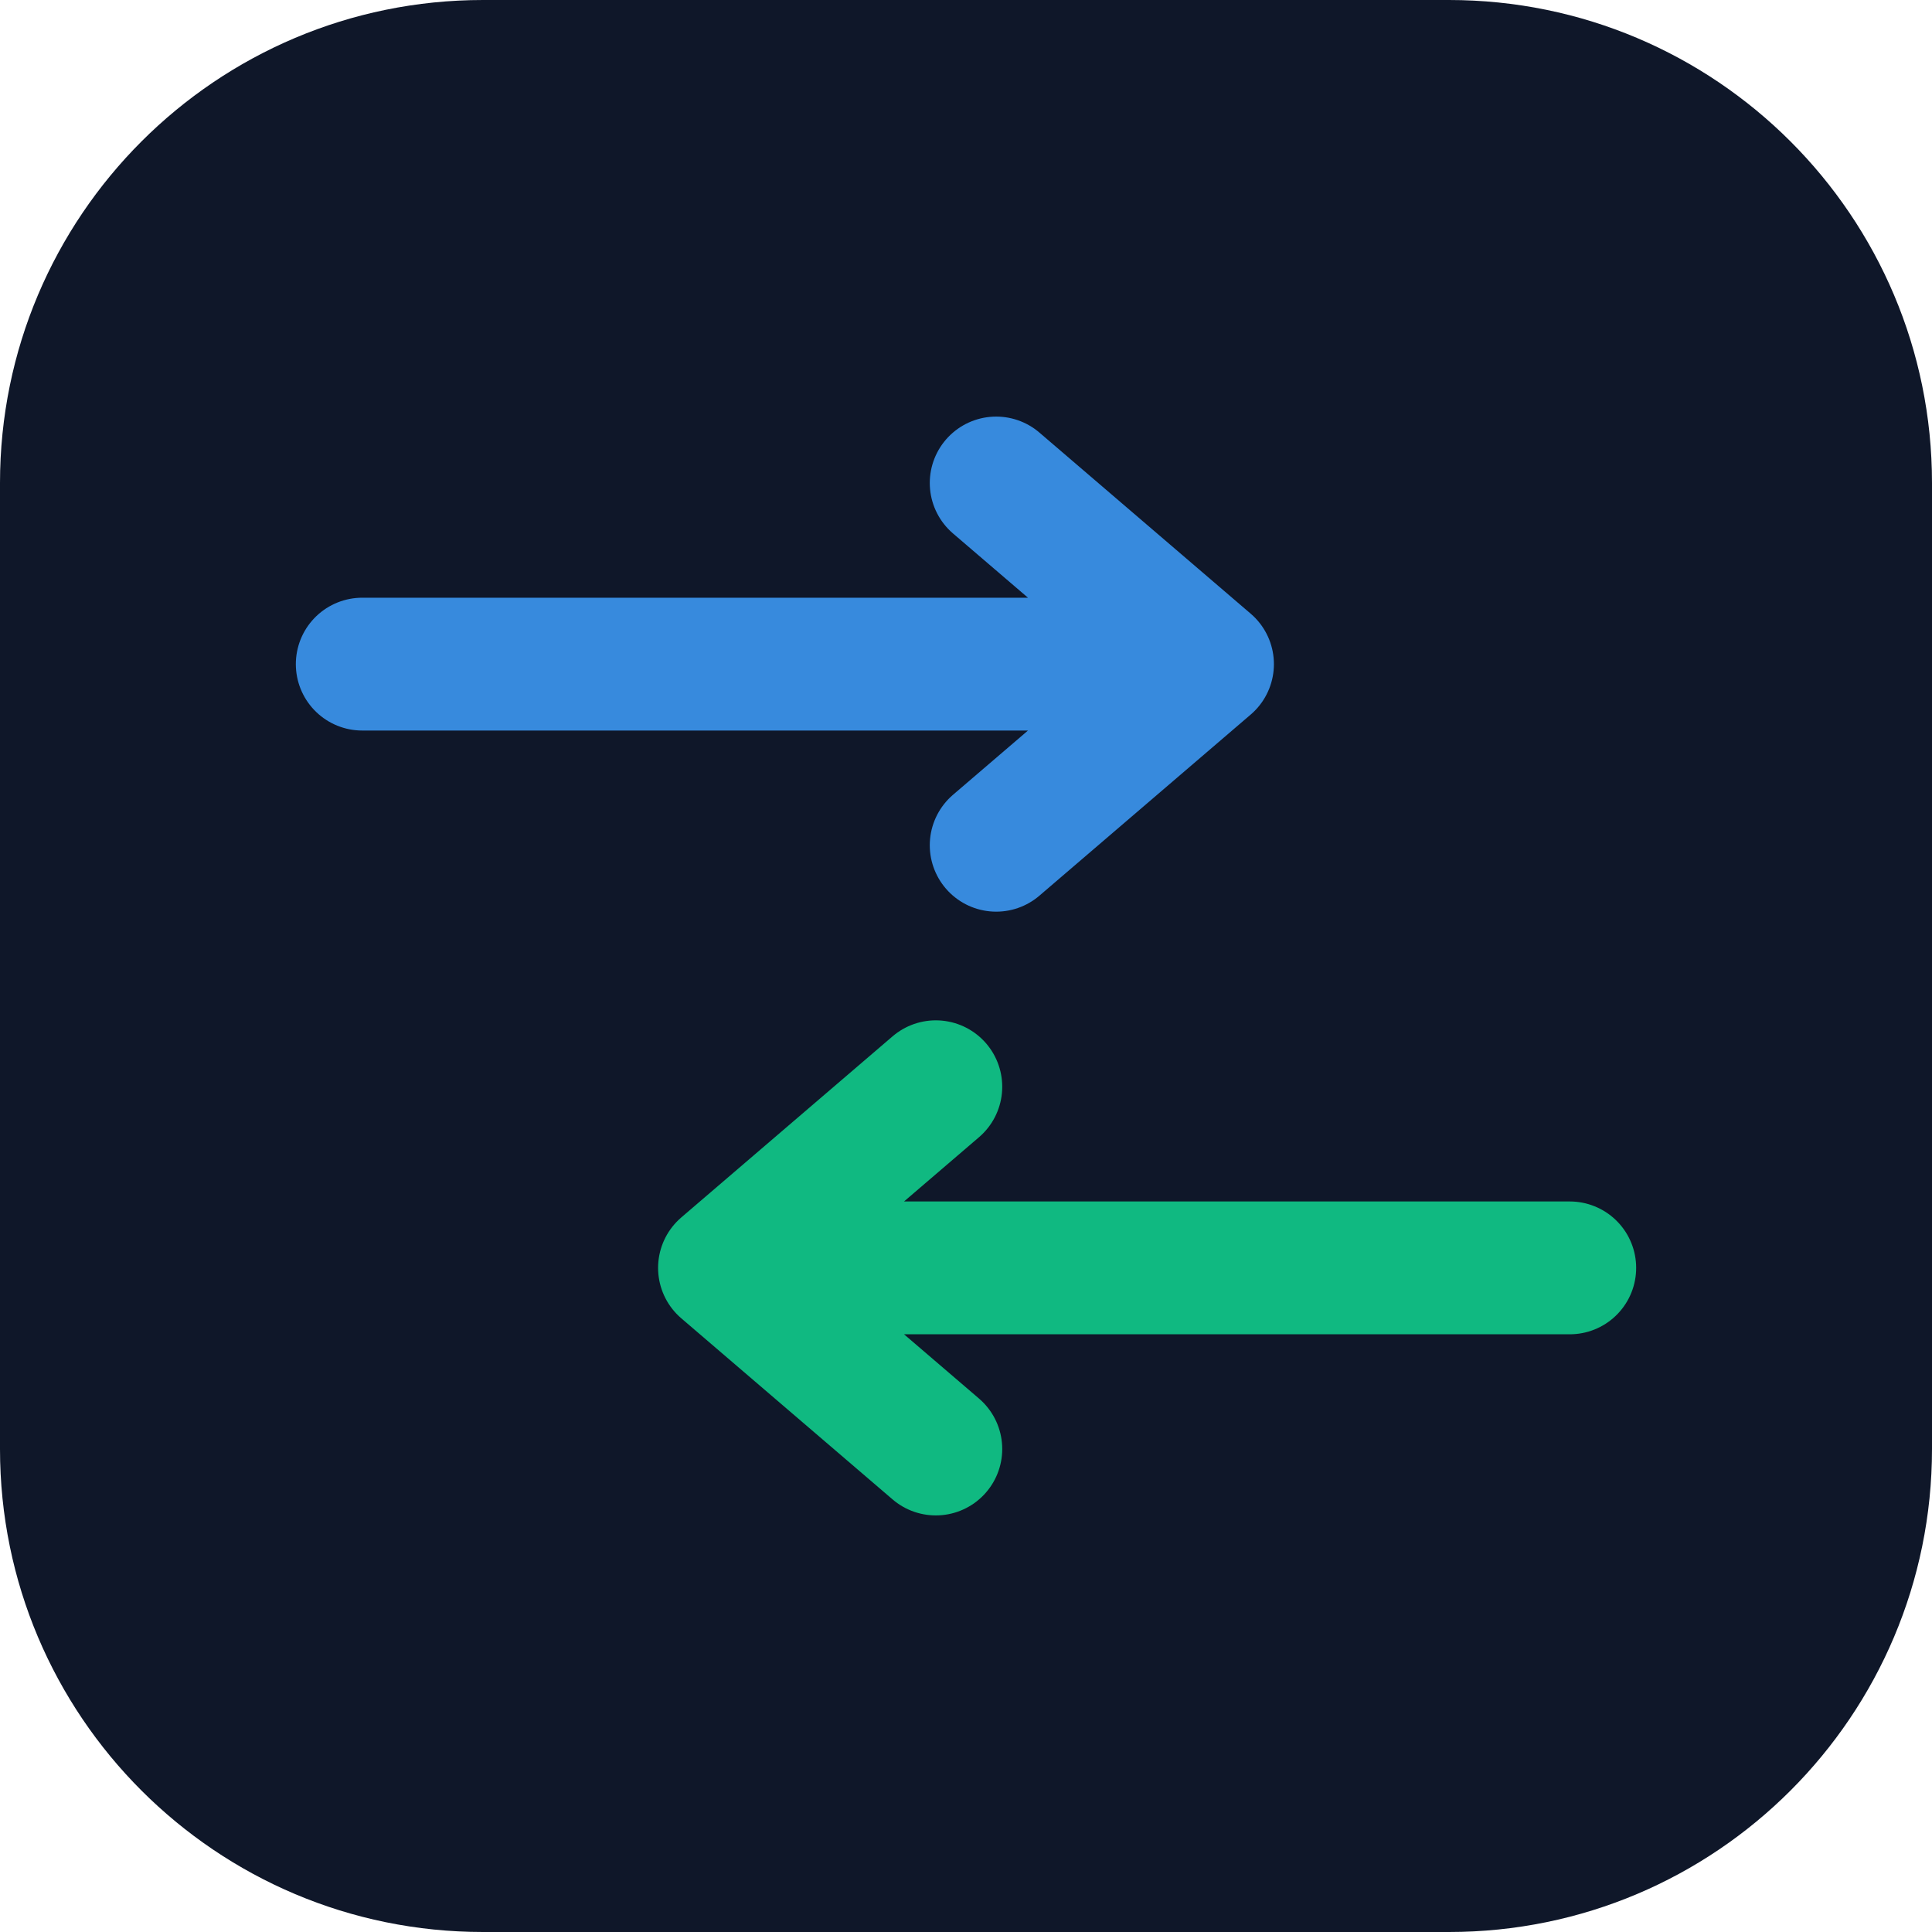
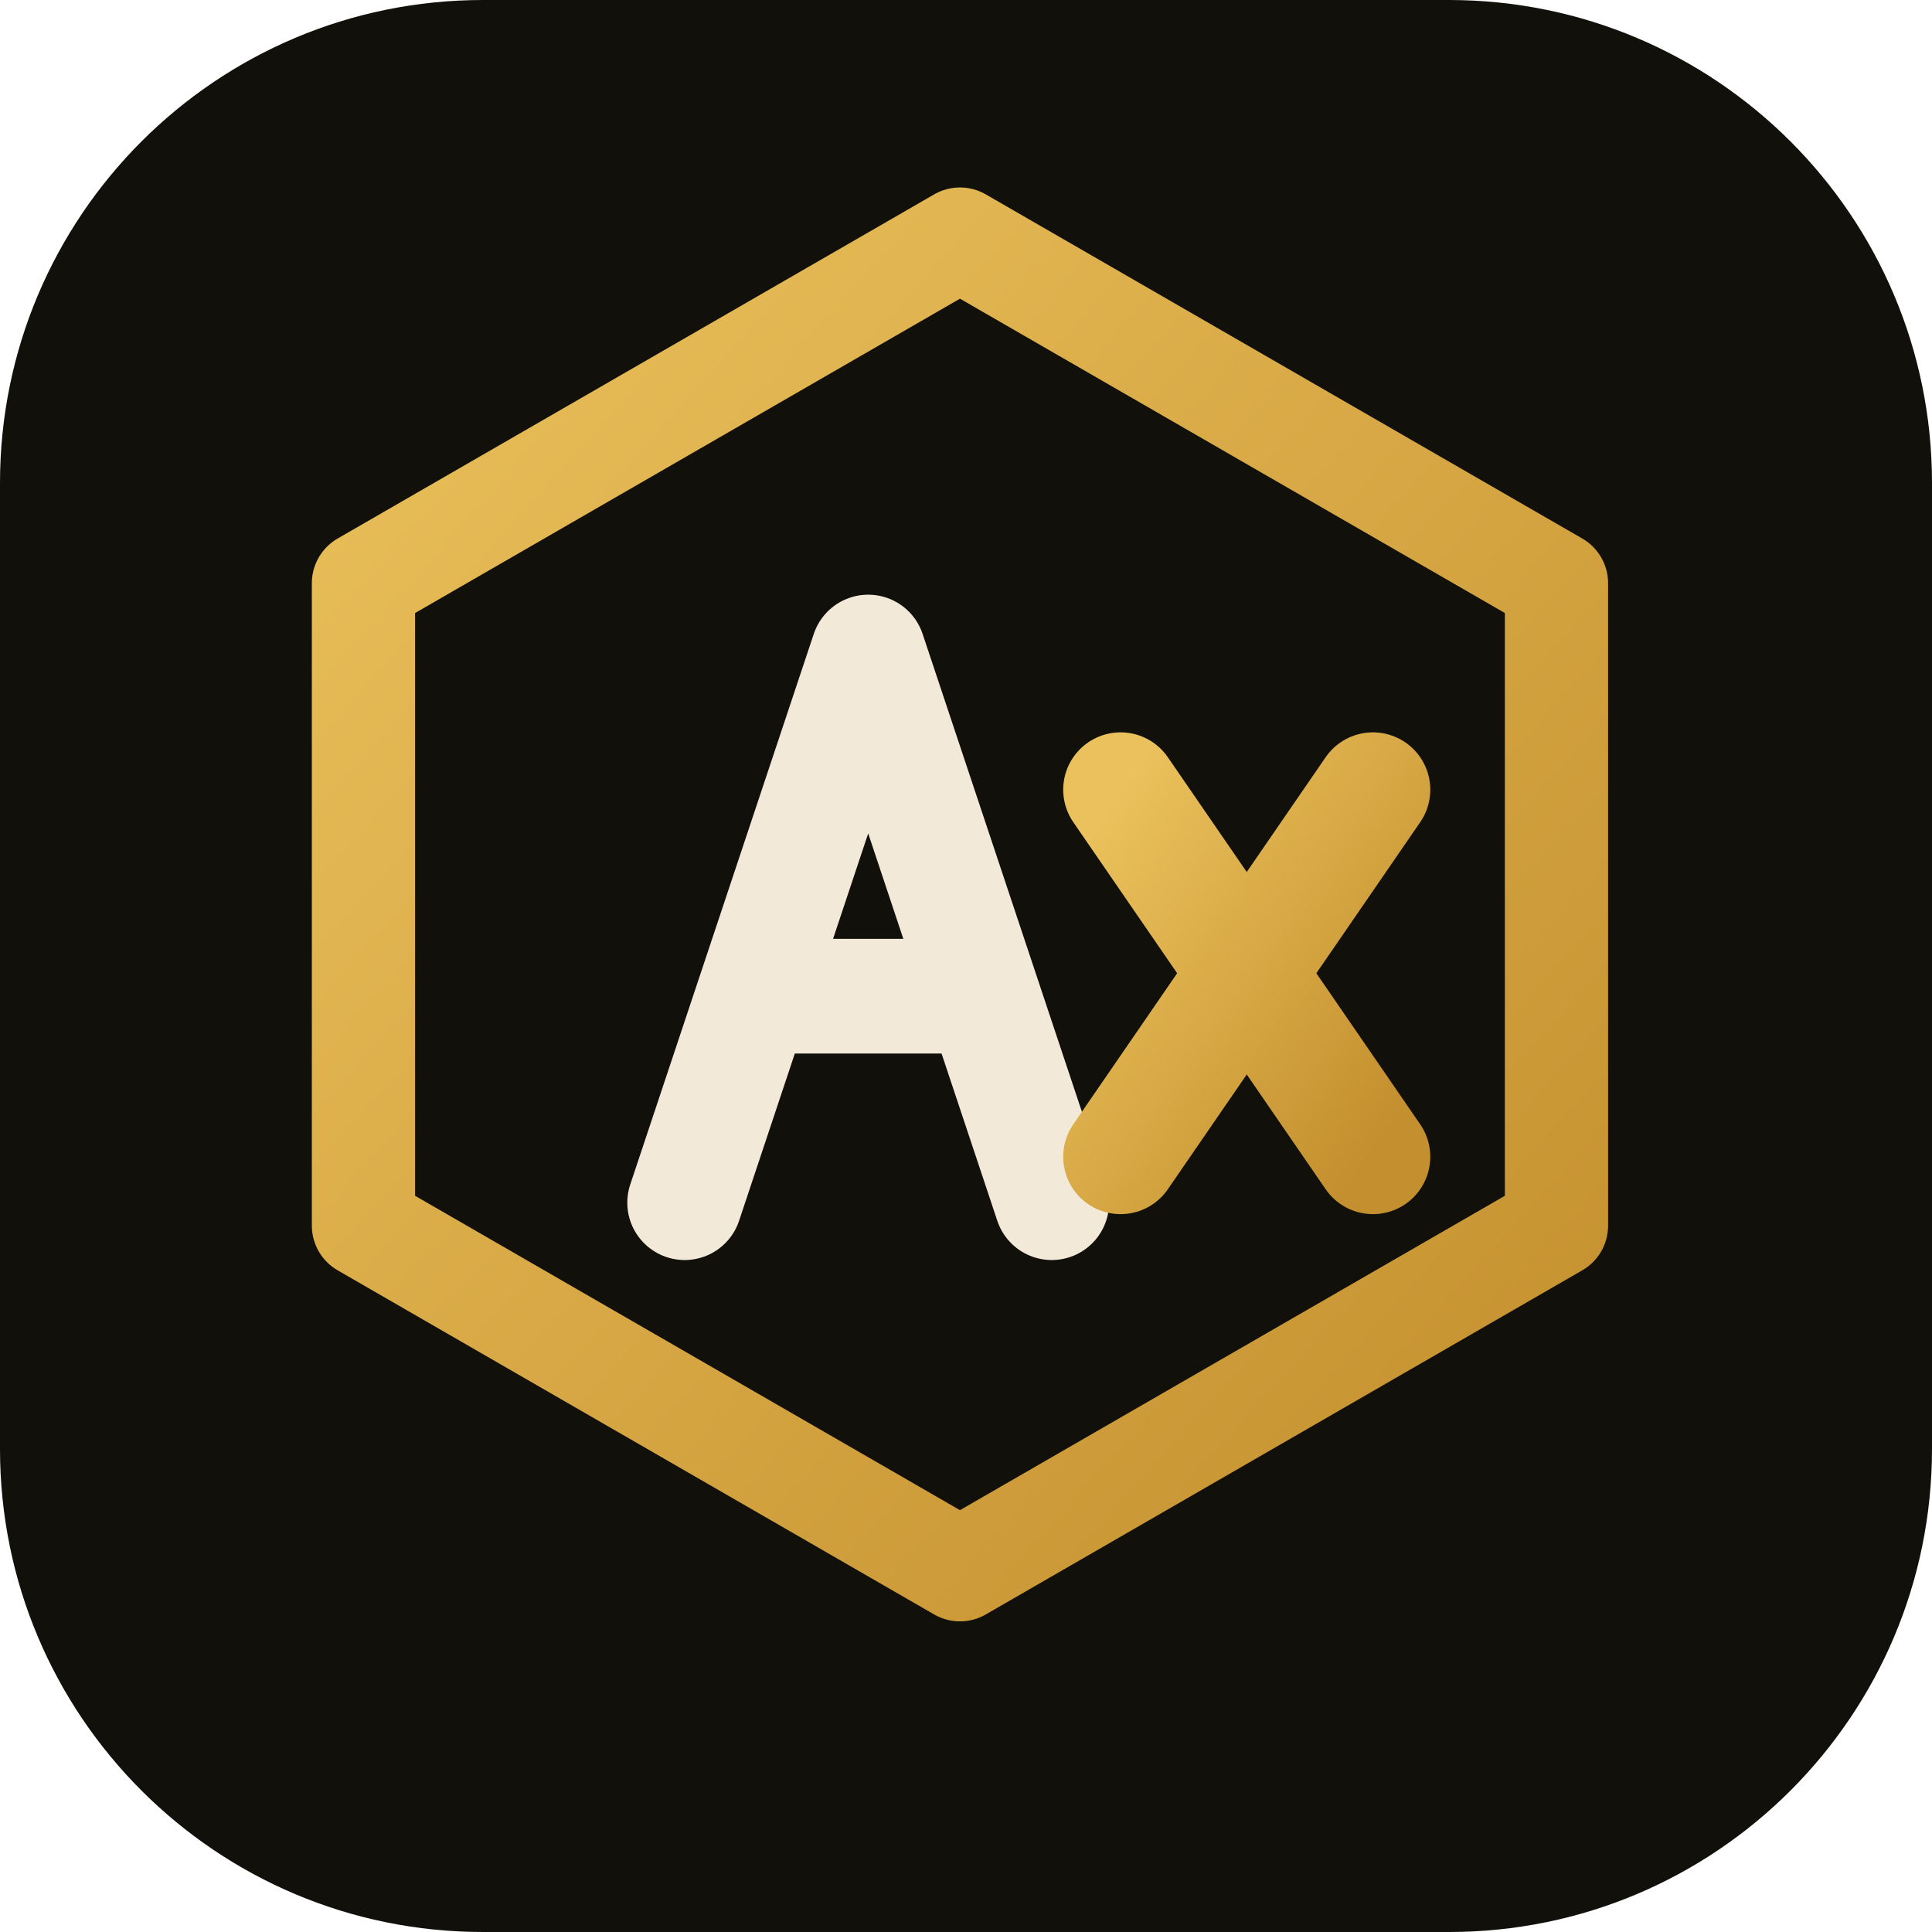
<svg xmlns="http://www.w3.org/2000/svg" viewBox="0 0 32 32" fill="none">
-   <rect width="32" height="32" rx="8" fill="#0F1729" />
-   <path d="M6 11h14M20 11l-3.5-3M20 11l-3.5 3" stroke="#378ADD" stroke-width="2.2" stroke-linecap="round" stroke-linejoin="round" />
-   <path d="M26 21H12M12 21l3.5-3M12 21l3.5 3" stroke="#10B981" stroke-width="2.2" stroke-linecap="round" stroke-linejoin="round" />
+   <rect width="32" height="32" rx="8" fill="#12100B" />
+   <g transform="translate(4.5,3.2) scale(0.19)">
+     <defs>
+       <linearGradient id="fg" x1="0" y1="0" x2="1" y2="1">
+         <stop offset="0" stop-color="#EAC15C" />
+         <stop offset="1" stop-color="#C48F2E" />
+       </linearGradient>
+     </defs>
+     <path d="M60 4 L112 34 L112 90 L60 120 L8 90 L8 34 Z" fill="none" stroke="url(#fg)" stroke-width="9" stroke-linejoin="round" />
+     <g fill="none" stroke="#F2E9D8" stroke-width="10" stroke-linecap="round" stroke-linejoin="round">
+       <path d="M36 88 L52 40 L68 88" />
+       <path d="M43 70 L61 70" />
+     </g>
+     <g fill="none" stroke="url(#fg)" stroke-width="10" stroke-linecap="round">
+       <path d="M74 52 L96 84" />
+       <path d="M96 52 L74 84" />
+     </g>
+   </g>
</svg>
